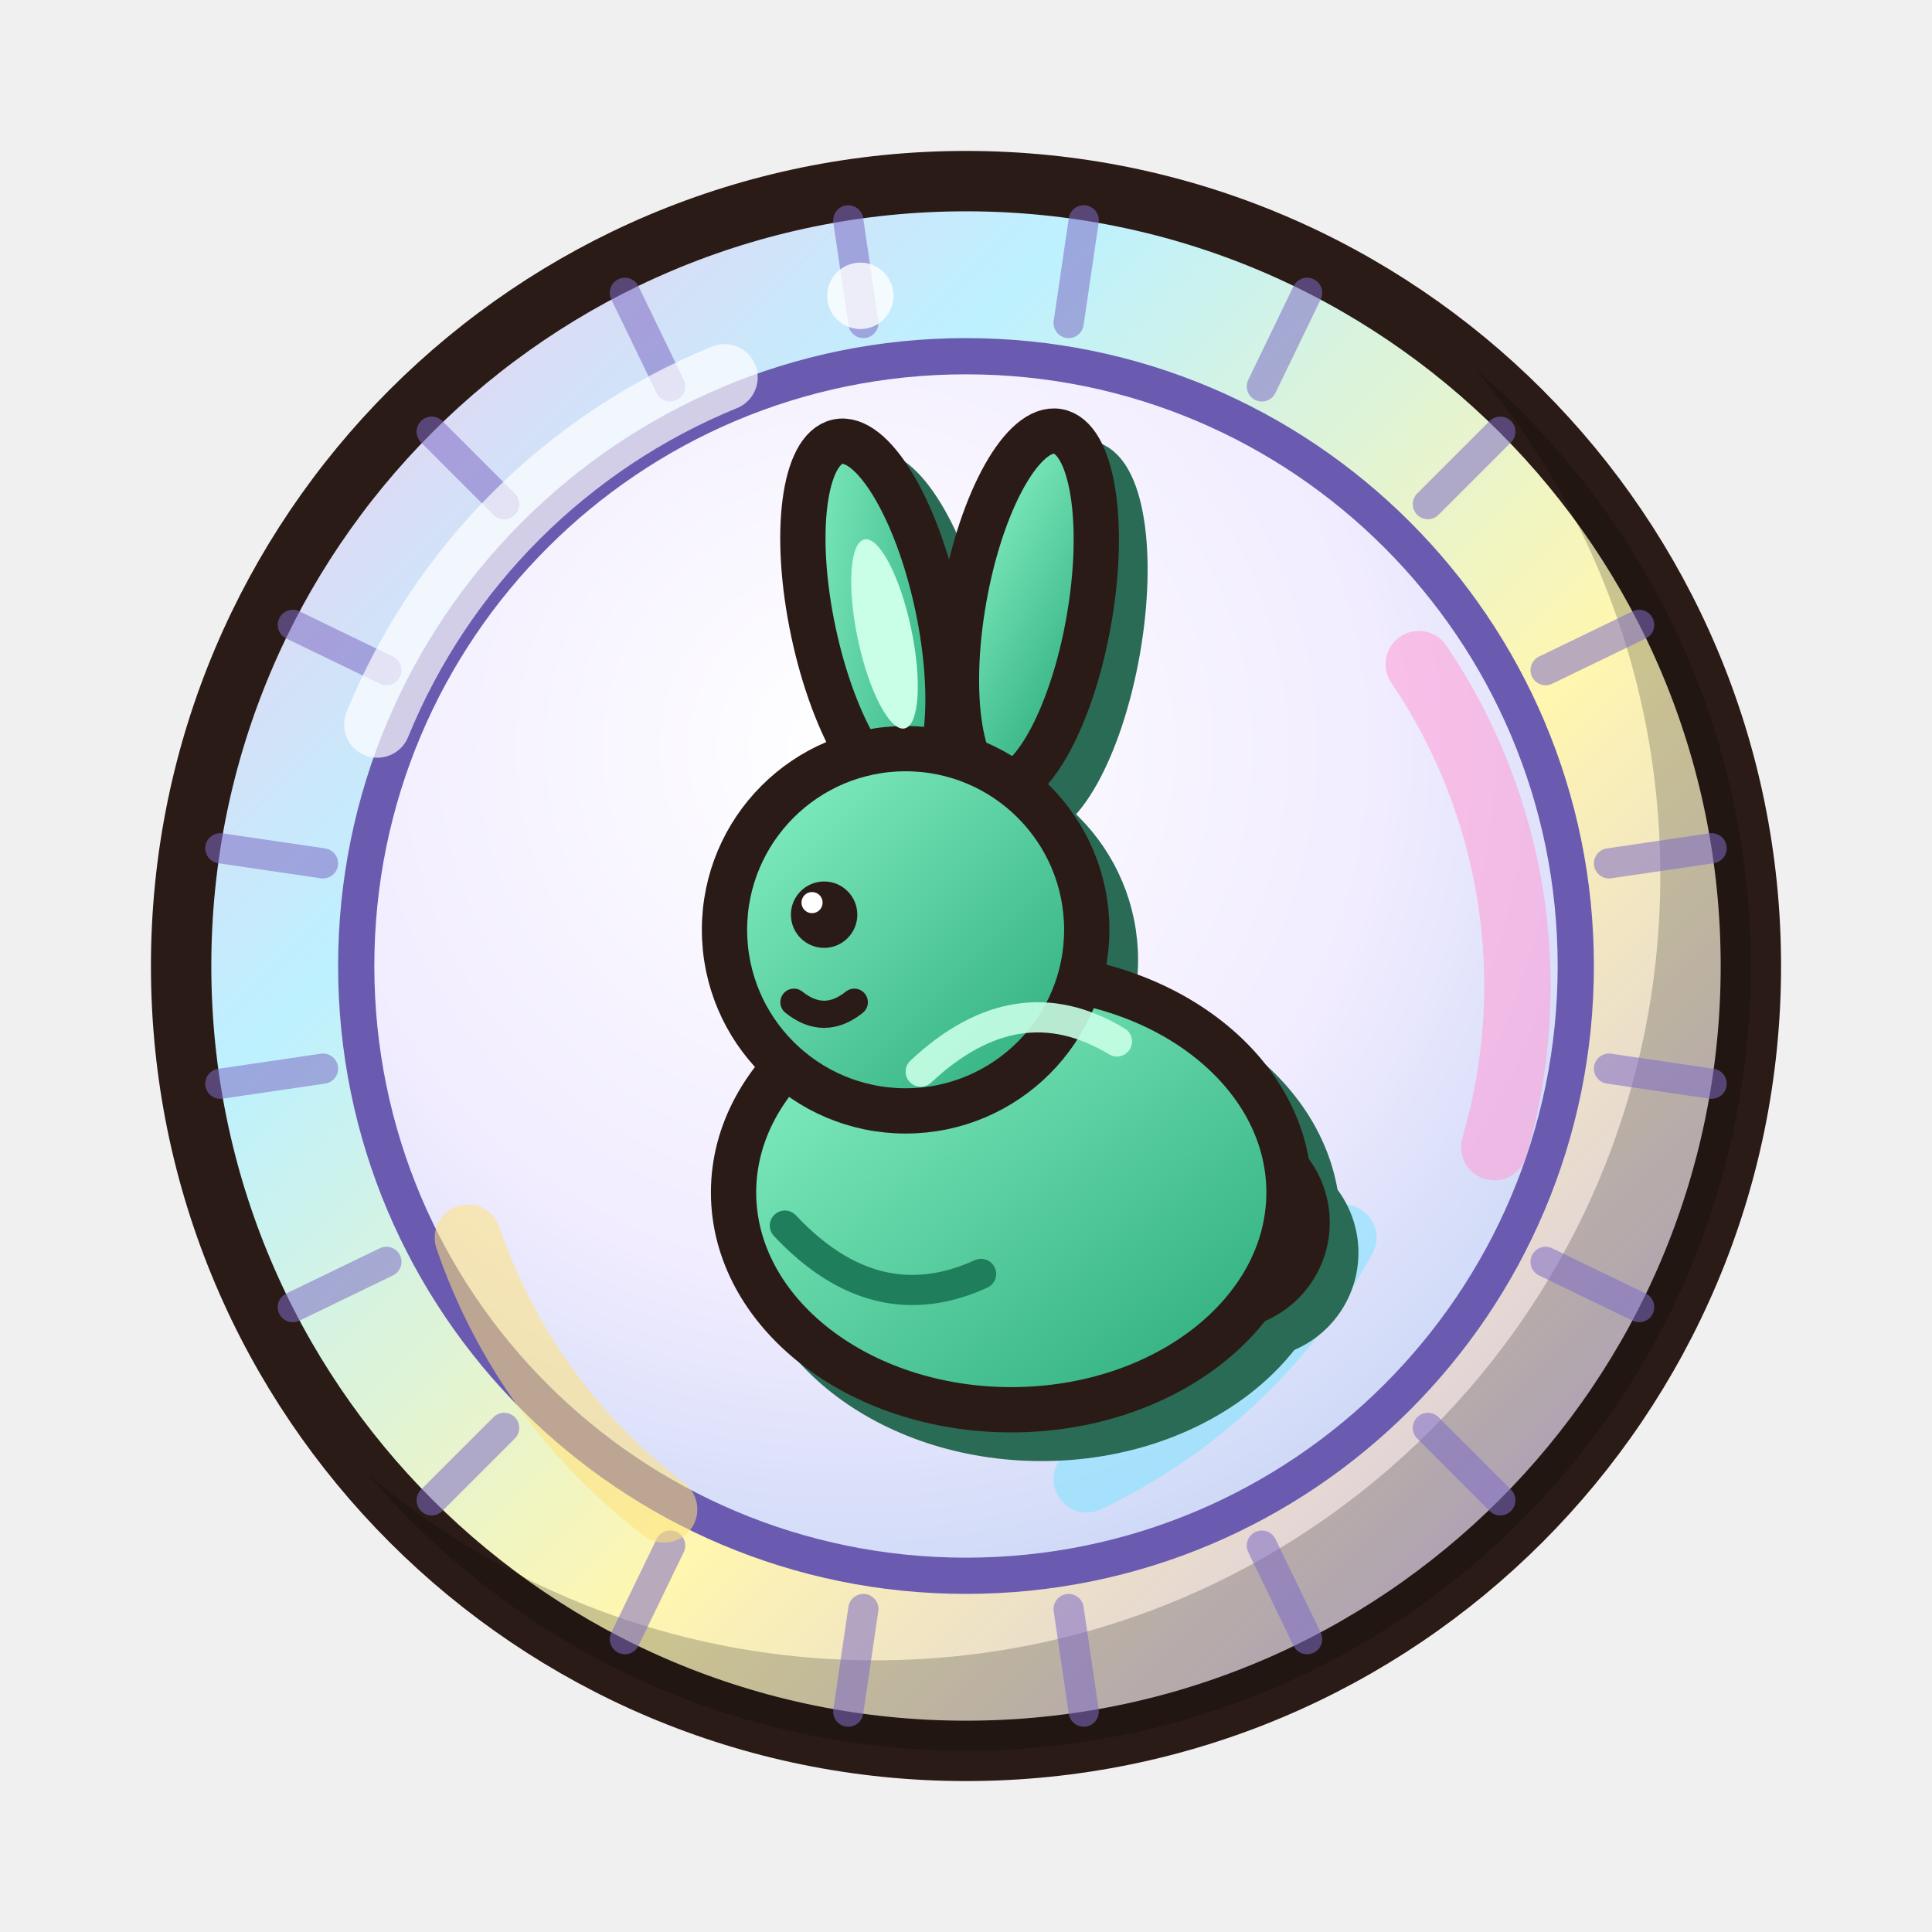
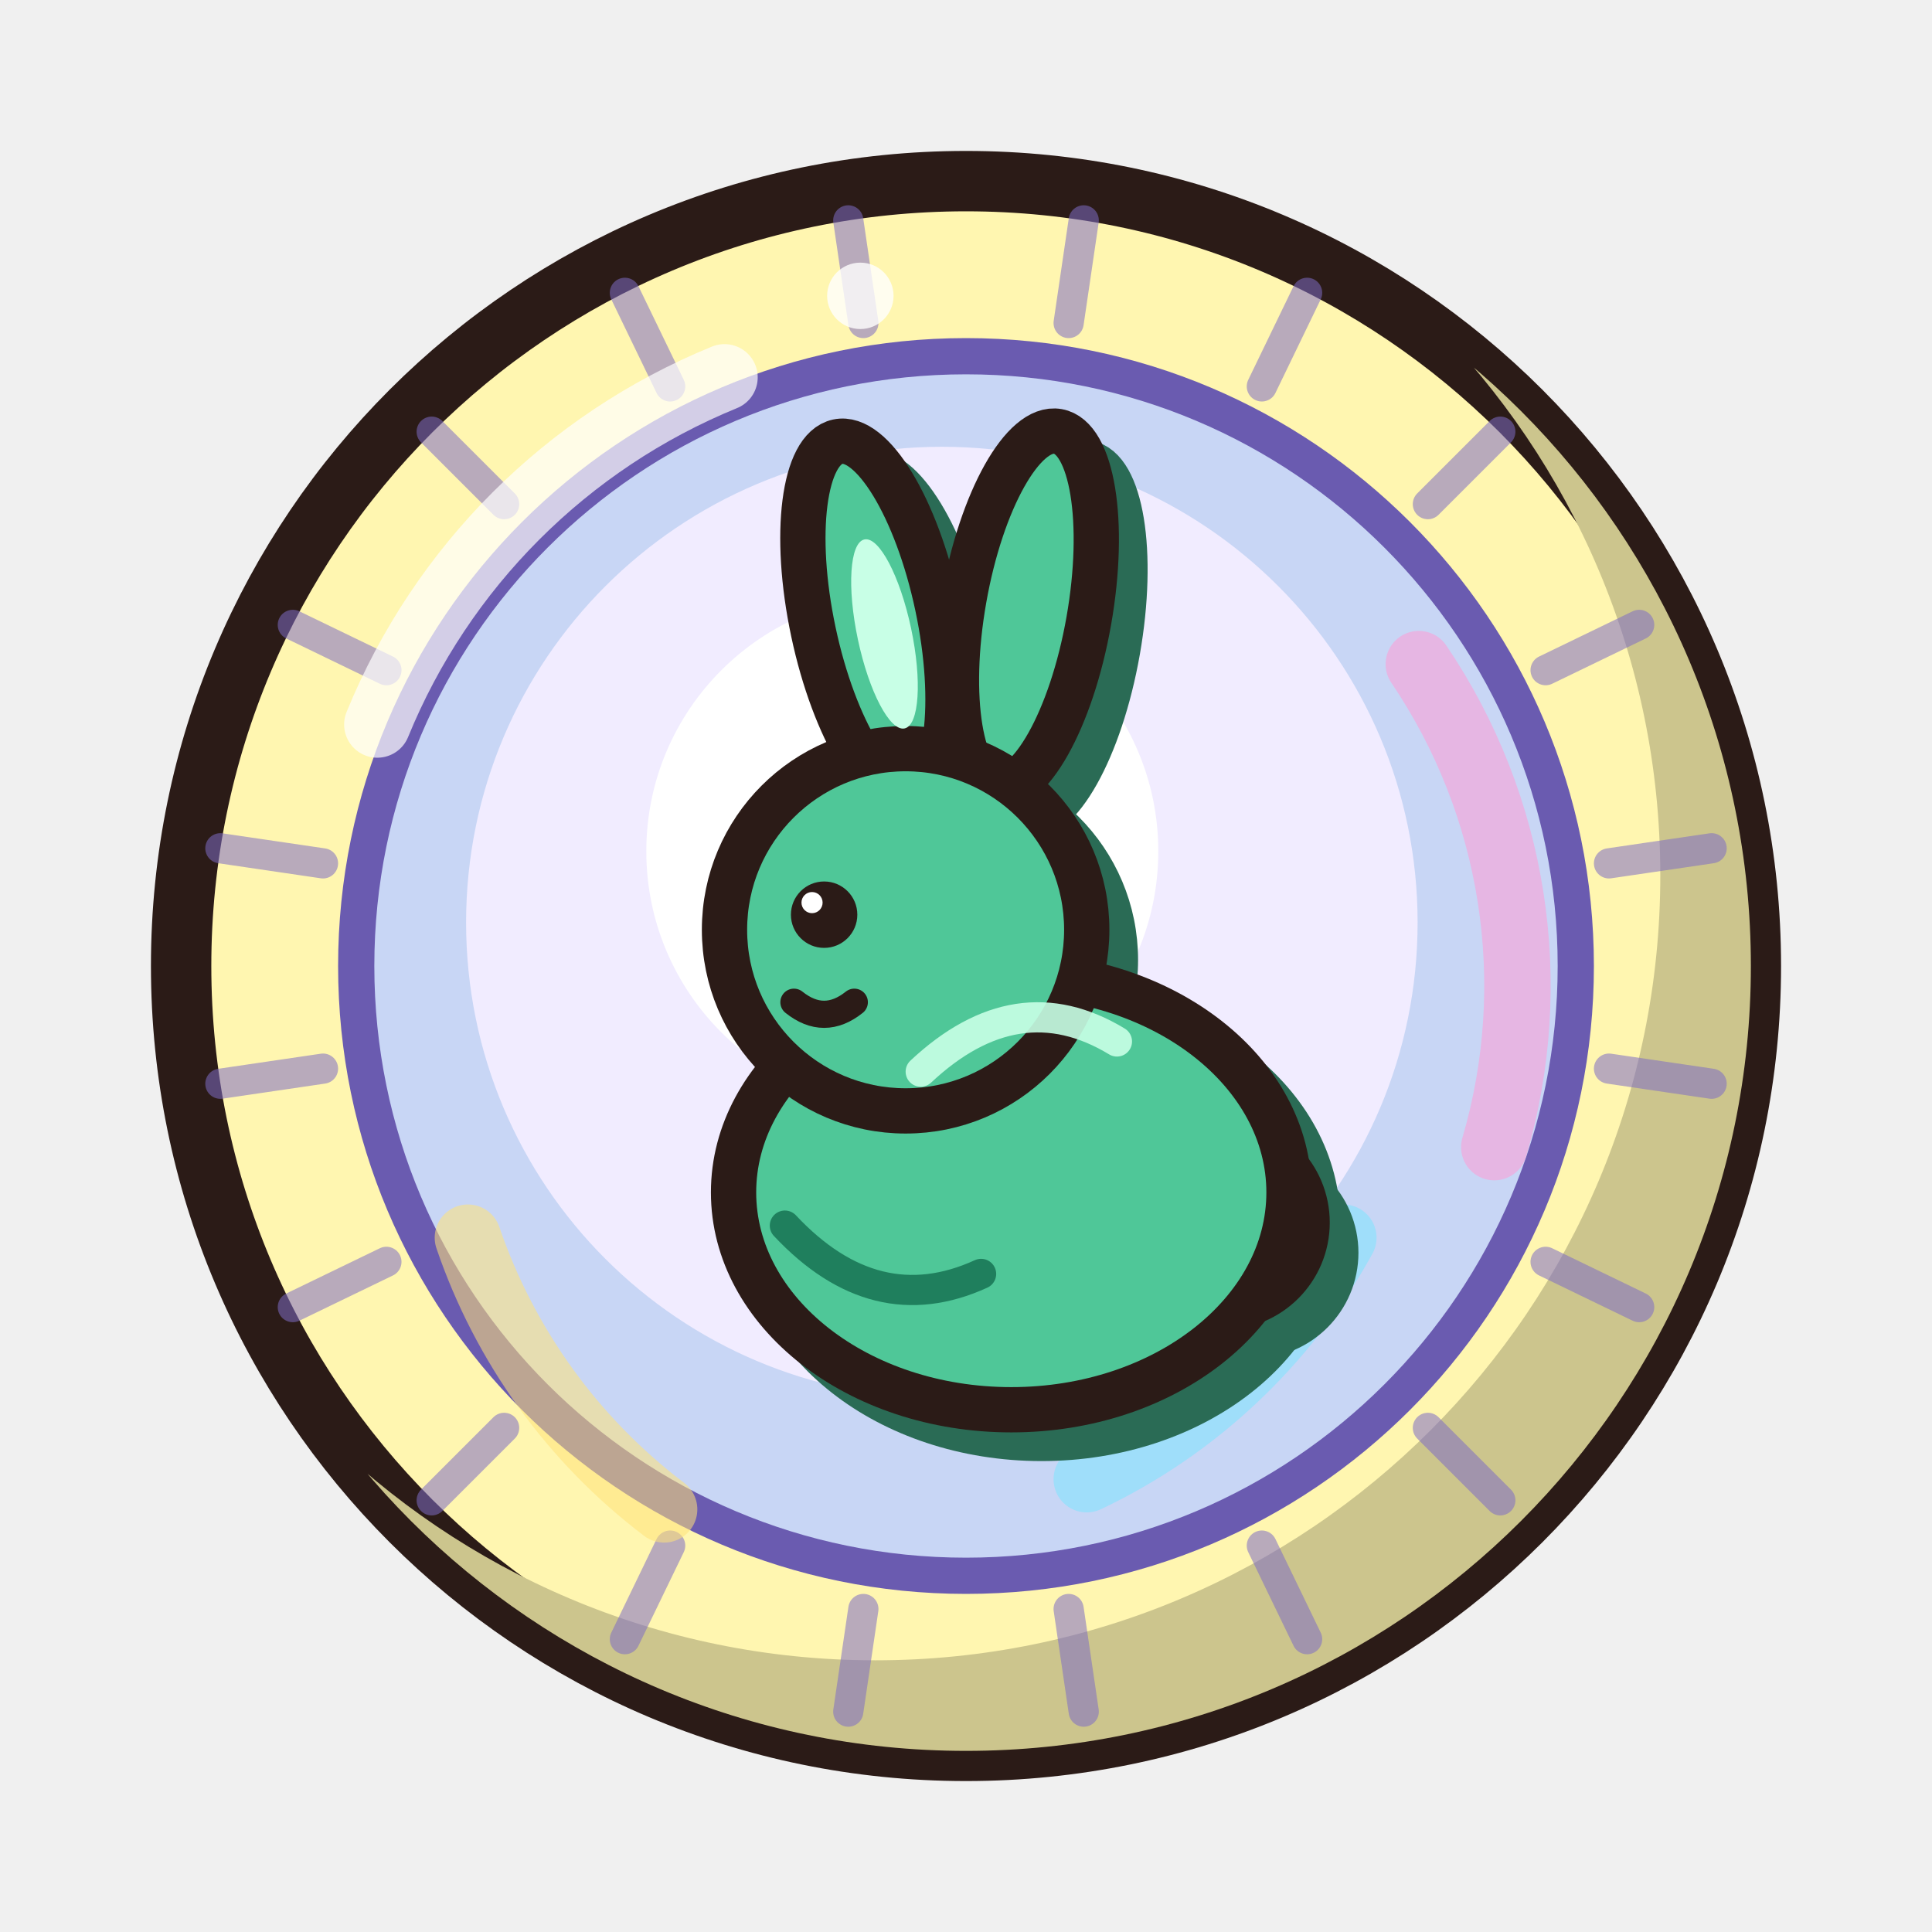
<svg xmlns="http://www.w3.org/2000/svg" viewBox="0 0 64 64">
  <defs>
-     <linearGradient id="tile-joker-g1" x1="0" y1="0" x2="1" y2="1">
-       <stop offset="0" stop-color="#ffc2ea" />
-       <stop offset="0.3" stop-color="#bdf1ff" />
-       <stop offset="0.6" stop-color="#fff6b0" />
-       <stop offset="1" stop-color="#c4b0ff" />
-     </linearGradient>
-     <radialGradient id="tile-joker-g2" cx=".4" cy=".32" r=".75">
-       <stop offset="0" stop-color="#ffffff" />
-       <stop offset="0.6" stop-color="#f1ecff" />
-       <stop offset="1" stop-color="#c8d6f5" />
-     </radialGradient>
    <clipPath id="tile-joker-c">
      <circle cx="32" cy="32" r="26" />
    </clipPath>
-     <linearGradient id="tile-joker-g3" x1="0" y1="0" x2="1" y2="1">
-       <stop offset="0" stop-color="#8cf5c8" />
-       <stop offset="1" stop-color="#27a878" />
-     </linearGradient>
-     <linearGradient id="tile-joker-g4" x1="0" y1="0" x2="1" y2="1">
-       <stop offset="0" stop-color="#ffb3e6" />
-       <stop offset="0.35" stop-color="#b8f0ff" />
-       <stop offset="0.7" stop-color="#fff4a8" />
-       <stop offset="1" stop-color="#c9b3ff" />
-     </linearGradient>
  </defs>
-   <circle cx="32" cy="32" r="26" fill="url(#tile-joker-g1)" stroke="#2b1b17" stroke-width="2" />
-   <path d="M6 32a26 26 0 1 0 52 0a26 26 0 1 0-52 0ZM3 29a26 26 0 1 0 52 0a26 26 0 1 0-52 0Z" fill-rule="evenodd" clip-path="url(#tile-joker-c)" fill="#000" opacity=".2" />
+   <circle cx="32" cy="32" r="26" fill="#fff6b0" stroke="#2b1b17" stroke-width="2" />
+   <path d="M6 32a26 26 0 1 0 52 0a26 26 0 1 0-52 0ZM3 29a26 26 0 1 0 52 0a26 26 0 1 0-52 0Z" fill-rule="evenodd" clip-path="url(#tile-joker-c)" fill="#ccc58d" />
  <path d="M53.3 35.4L56.7 35.9M51.2 41.8L54.3 43.3M47.3 47.3L49.7 49.7M41.8 51.2L43.3 54.3M35.4 53.3L35.9 56.7M28.6 53.3L28.1 56.7M22.2 51.2L20.7 54.3M16.7 47.3L14.3 49.7M12.8 41.8L9.7 43.3M10.7 35.4L7.3 35.9M10.7 28.6L7.3 28.1M12.8 22.2L9.7 20.7M16.7 16.7L14.3 14.3M22.2 12.8L20.7 9.7M28.6 10.7L28.1 7.3M35.4 10.7L35.9 7.3M41.8 12.8L43.3 9.7M47.3 16.7L49.7 14.3M51.2 22.2L54.3 20.7M53.3 28.6L56.7 28.1" stroke="#7d6bc4" stroke-width="1" stroke-linecap="round" opacity=".55" />
-   <circle cx="32" cy="32" r="20.2" fill="url(#tile-joker-g2)" stroke="#6a5bb0" stroke-width="1.2" />
+   <circle cx="32" cy="32" r="20.2" fill="#c8d6f5" stroke="#6a5bb0" stroke-width="1.2" />
+   <circle cx="31.2" cy="30.56" r="15.76" fill="#f1ecff" stroke="none" />
+   <circle cx="29.89" cy="28.2" r="8.48" fill="#ffffff" stroke="none" />
  <g fill="none" stroke-linecap="round" stroke-width="2.2" opacity=".55">
    <path d="M47 22A19 19 0 0 1 49.5 38" stroke="#ff9ad5" />
    <path d="M44.5 41A19 19 0 0 1 36 49" stroke="#7de3ff" />
    <path d="M22 50A19 19 0 0 1 15.5 41" stroke="#ffe27a" />
  </g>
  <g transform="translate(1 1)" fill="#2a6b55" stroke="#2a6b55" stroke-width="1.4" stroke-linejoin="round" stroke-linecap="round">
    <ellipse cx="29" cy="20.5" rx="2.1" ry="6" transform="rotate(-12 29 20.5)" />
    <ellipse cx="34" cy="20.2" rx="2.1" ry="6" transform="rotate(10 34 20.2)" />
    <circle cx="40.5" cy="40.5" r="2.8" />
    <ellipse cx="33.5" cy="39.5" rx="9.2" ry="7.2" />
    <circle cx="30" cy="30.8" r="6" />
  </g>
-   <g transform="translate(0 0)" fill="url(#tile-joker-g3)" stroke="#2b1b17" stroke-width="1.5" stroke-linejoin="round" stroke-linecap="round">
+   <g transform="translate(0 0)" fill="#4fc798" stroke="#2b1b17" stroke-width="1.5" stroke-linejoin="round" stroke-linecap="round">
    <ellipse cx="29" cy="20.5" rx="2.1" ry="6" transform="rotate(-12 29 20.5)" />
    <ellipse cx="34" cy="20.2" rx="2.1" ry="6" transform="rotate(10 34 20.2)" />
    <circle cx="40.5" cy="40.5" r="2.8" />
    <ellipse cx="33.5" cy="39.5" rx="9.2" ry="7.2" />
    <circle cx="30" cy="30.8" r="6" />
  </g>
  <ellipse cx="29.3" cy="21" rx=".9" ry="3.2" fill="#c8ffe6" transform="rotate(-12 29.3 21)" />
  <circle cx="27.3" cy="30.3" r="1.1" fill="#2b1b17" />
  <circle cx="26.9" cy="29.9" r=".35" fill="#fff" />
  <path d="M26.3 33.2q1 .8 2 0" fill="none" stroke="#2b1b17" stroke-width=".9" stroke-linecap="round" />
  <path d="M26 40.6q3 3.2 6.5 1.6" fill="none" stroke="#1f7f5d" stroke-width="1" stroke-linecap="round" />
  <path d="M30.5 35.5q3.2-3 6.5-1" fill="none" stroke="#c8ffe6" stroke-width="1" stroke-linecap="round" opacity=".9" />
  <path d="M12.5 24A21 21 0 0 1 24 12.5" fill="none" stroke="#fff" stroke-width="2.2" stroke-linecap="round" opacity=".7" />
  <circle cx="28.5" cy="9.8" r="1.1" fill="#fff" opacity=".8" />
</svg>
